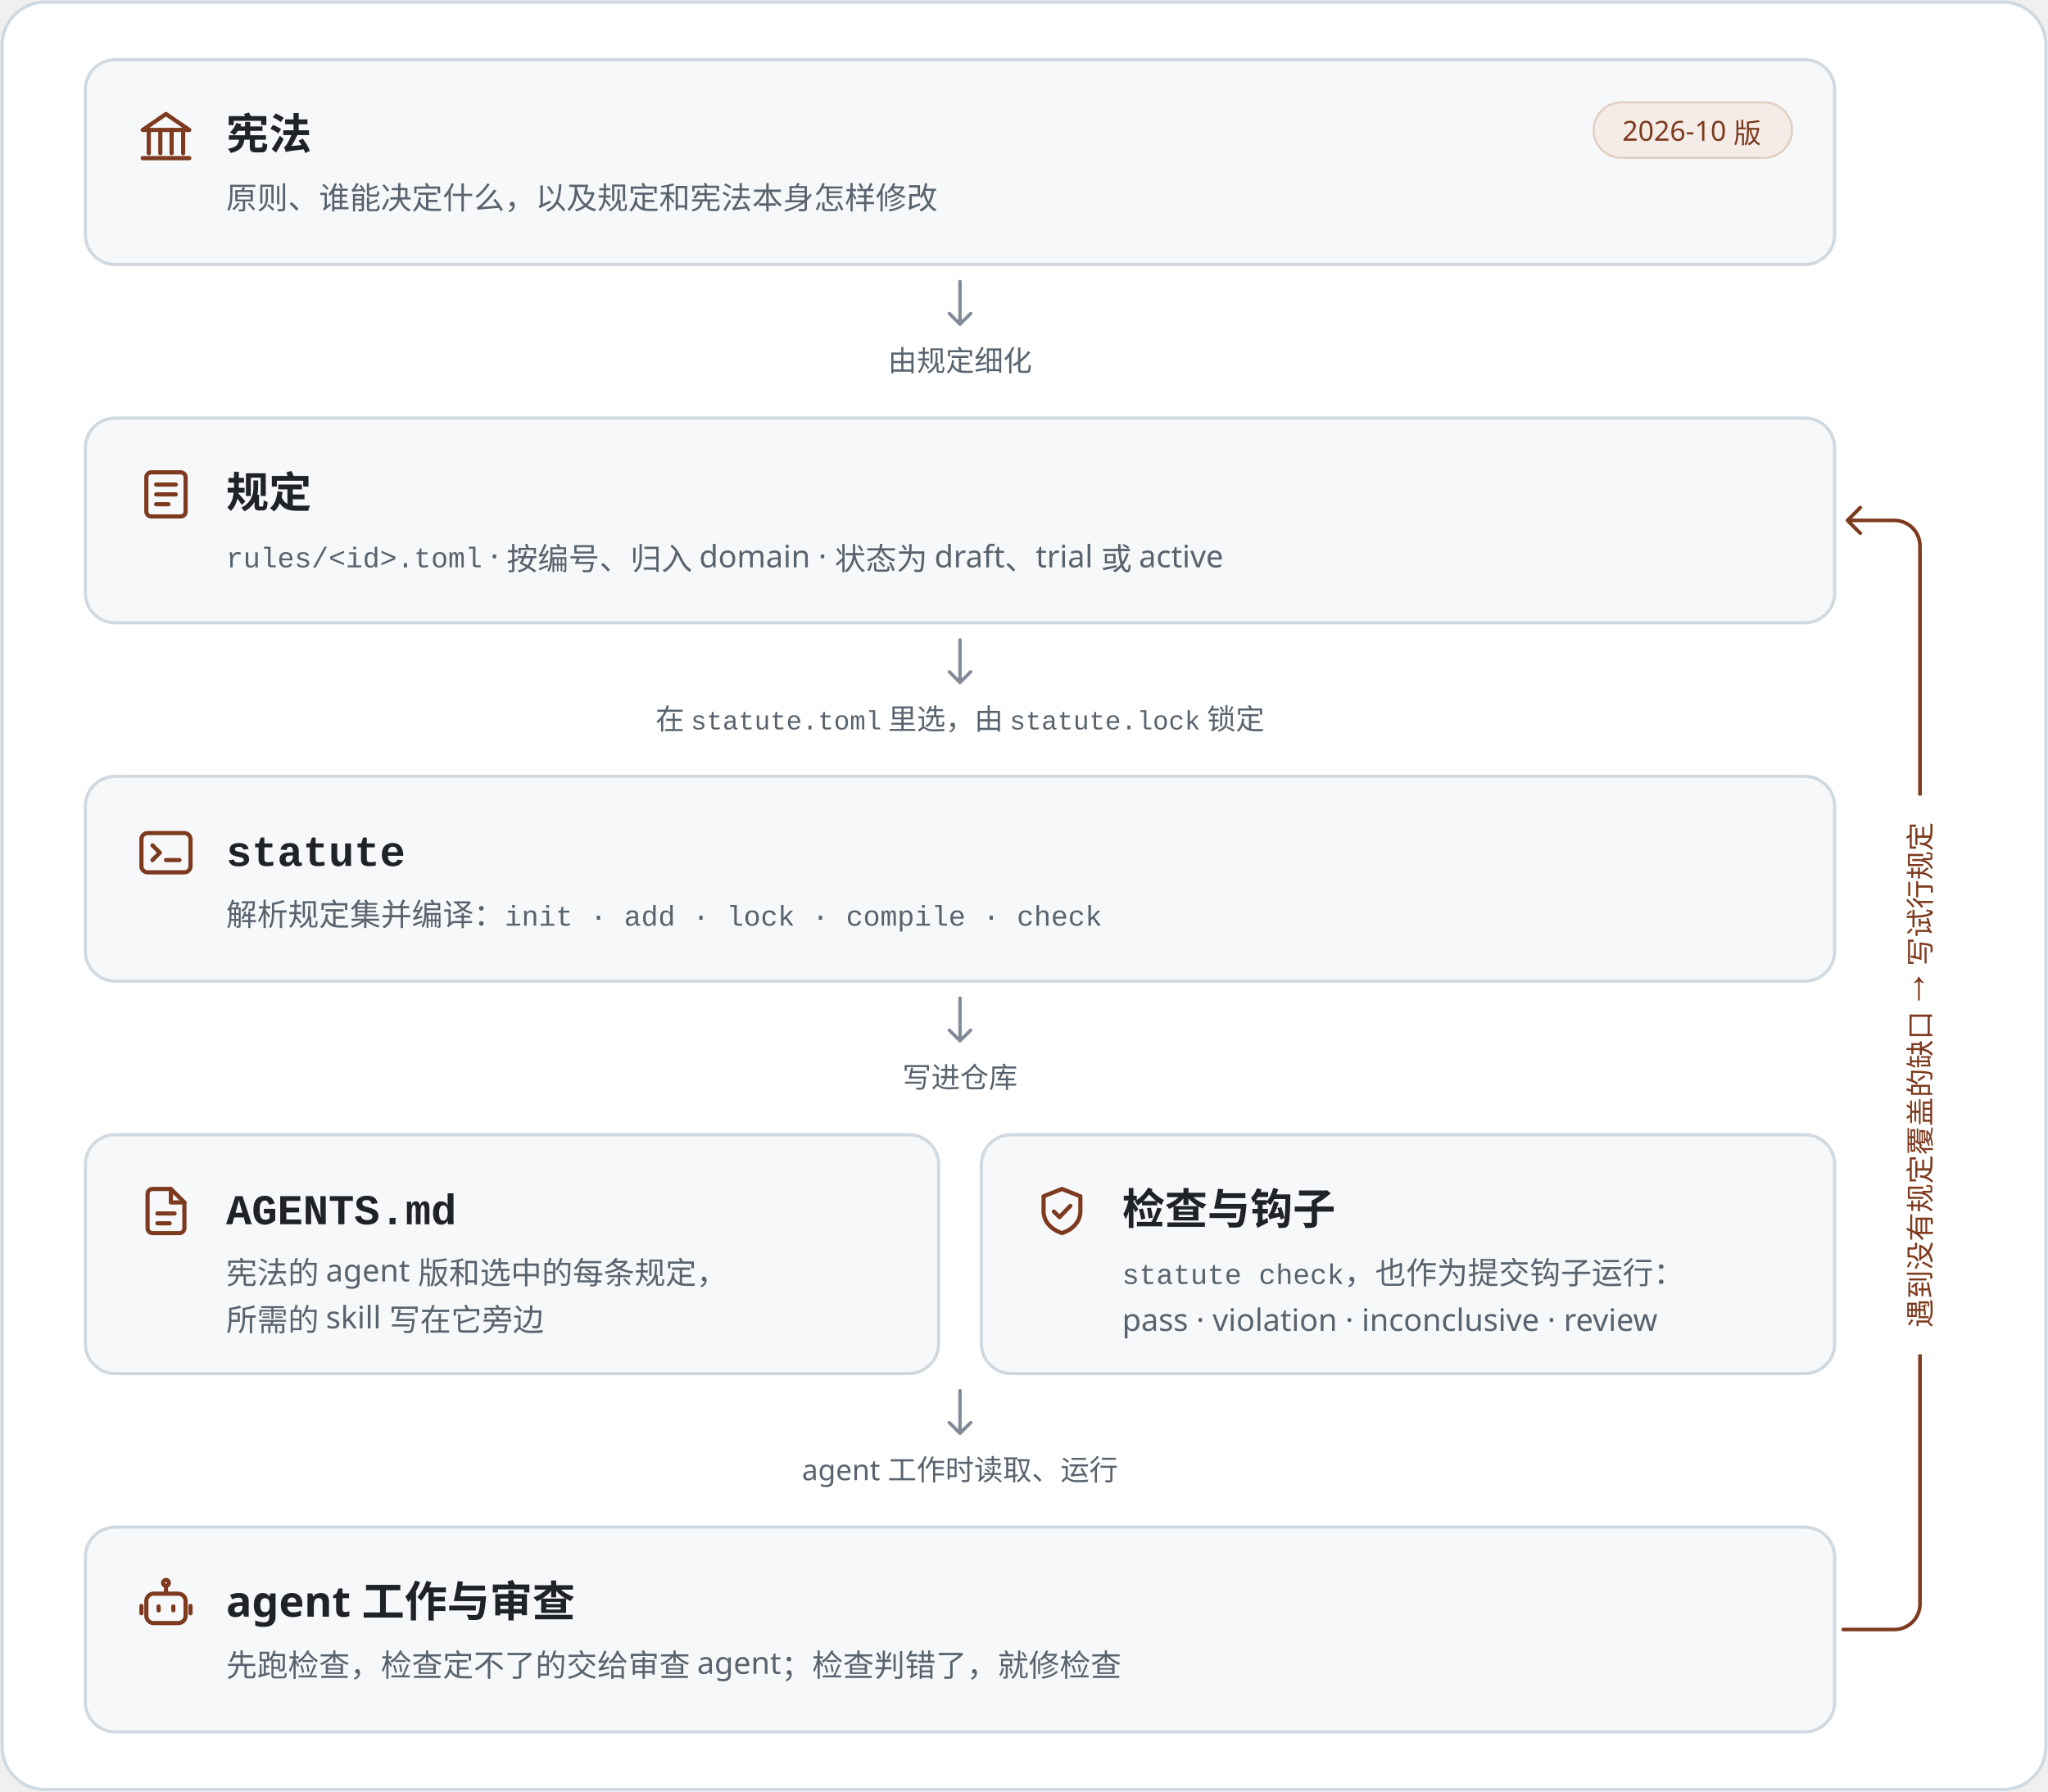
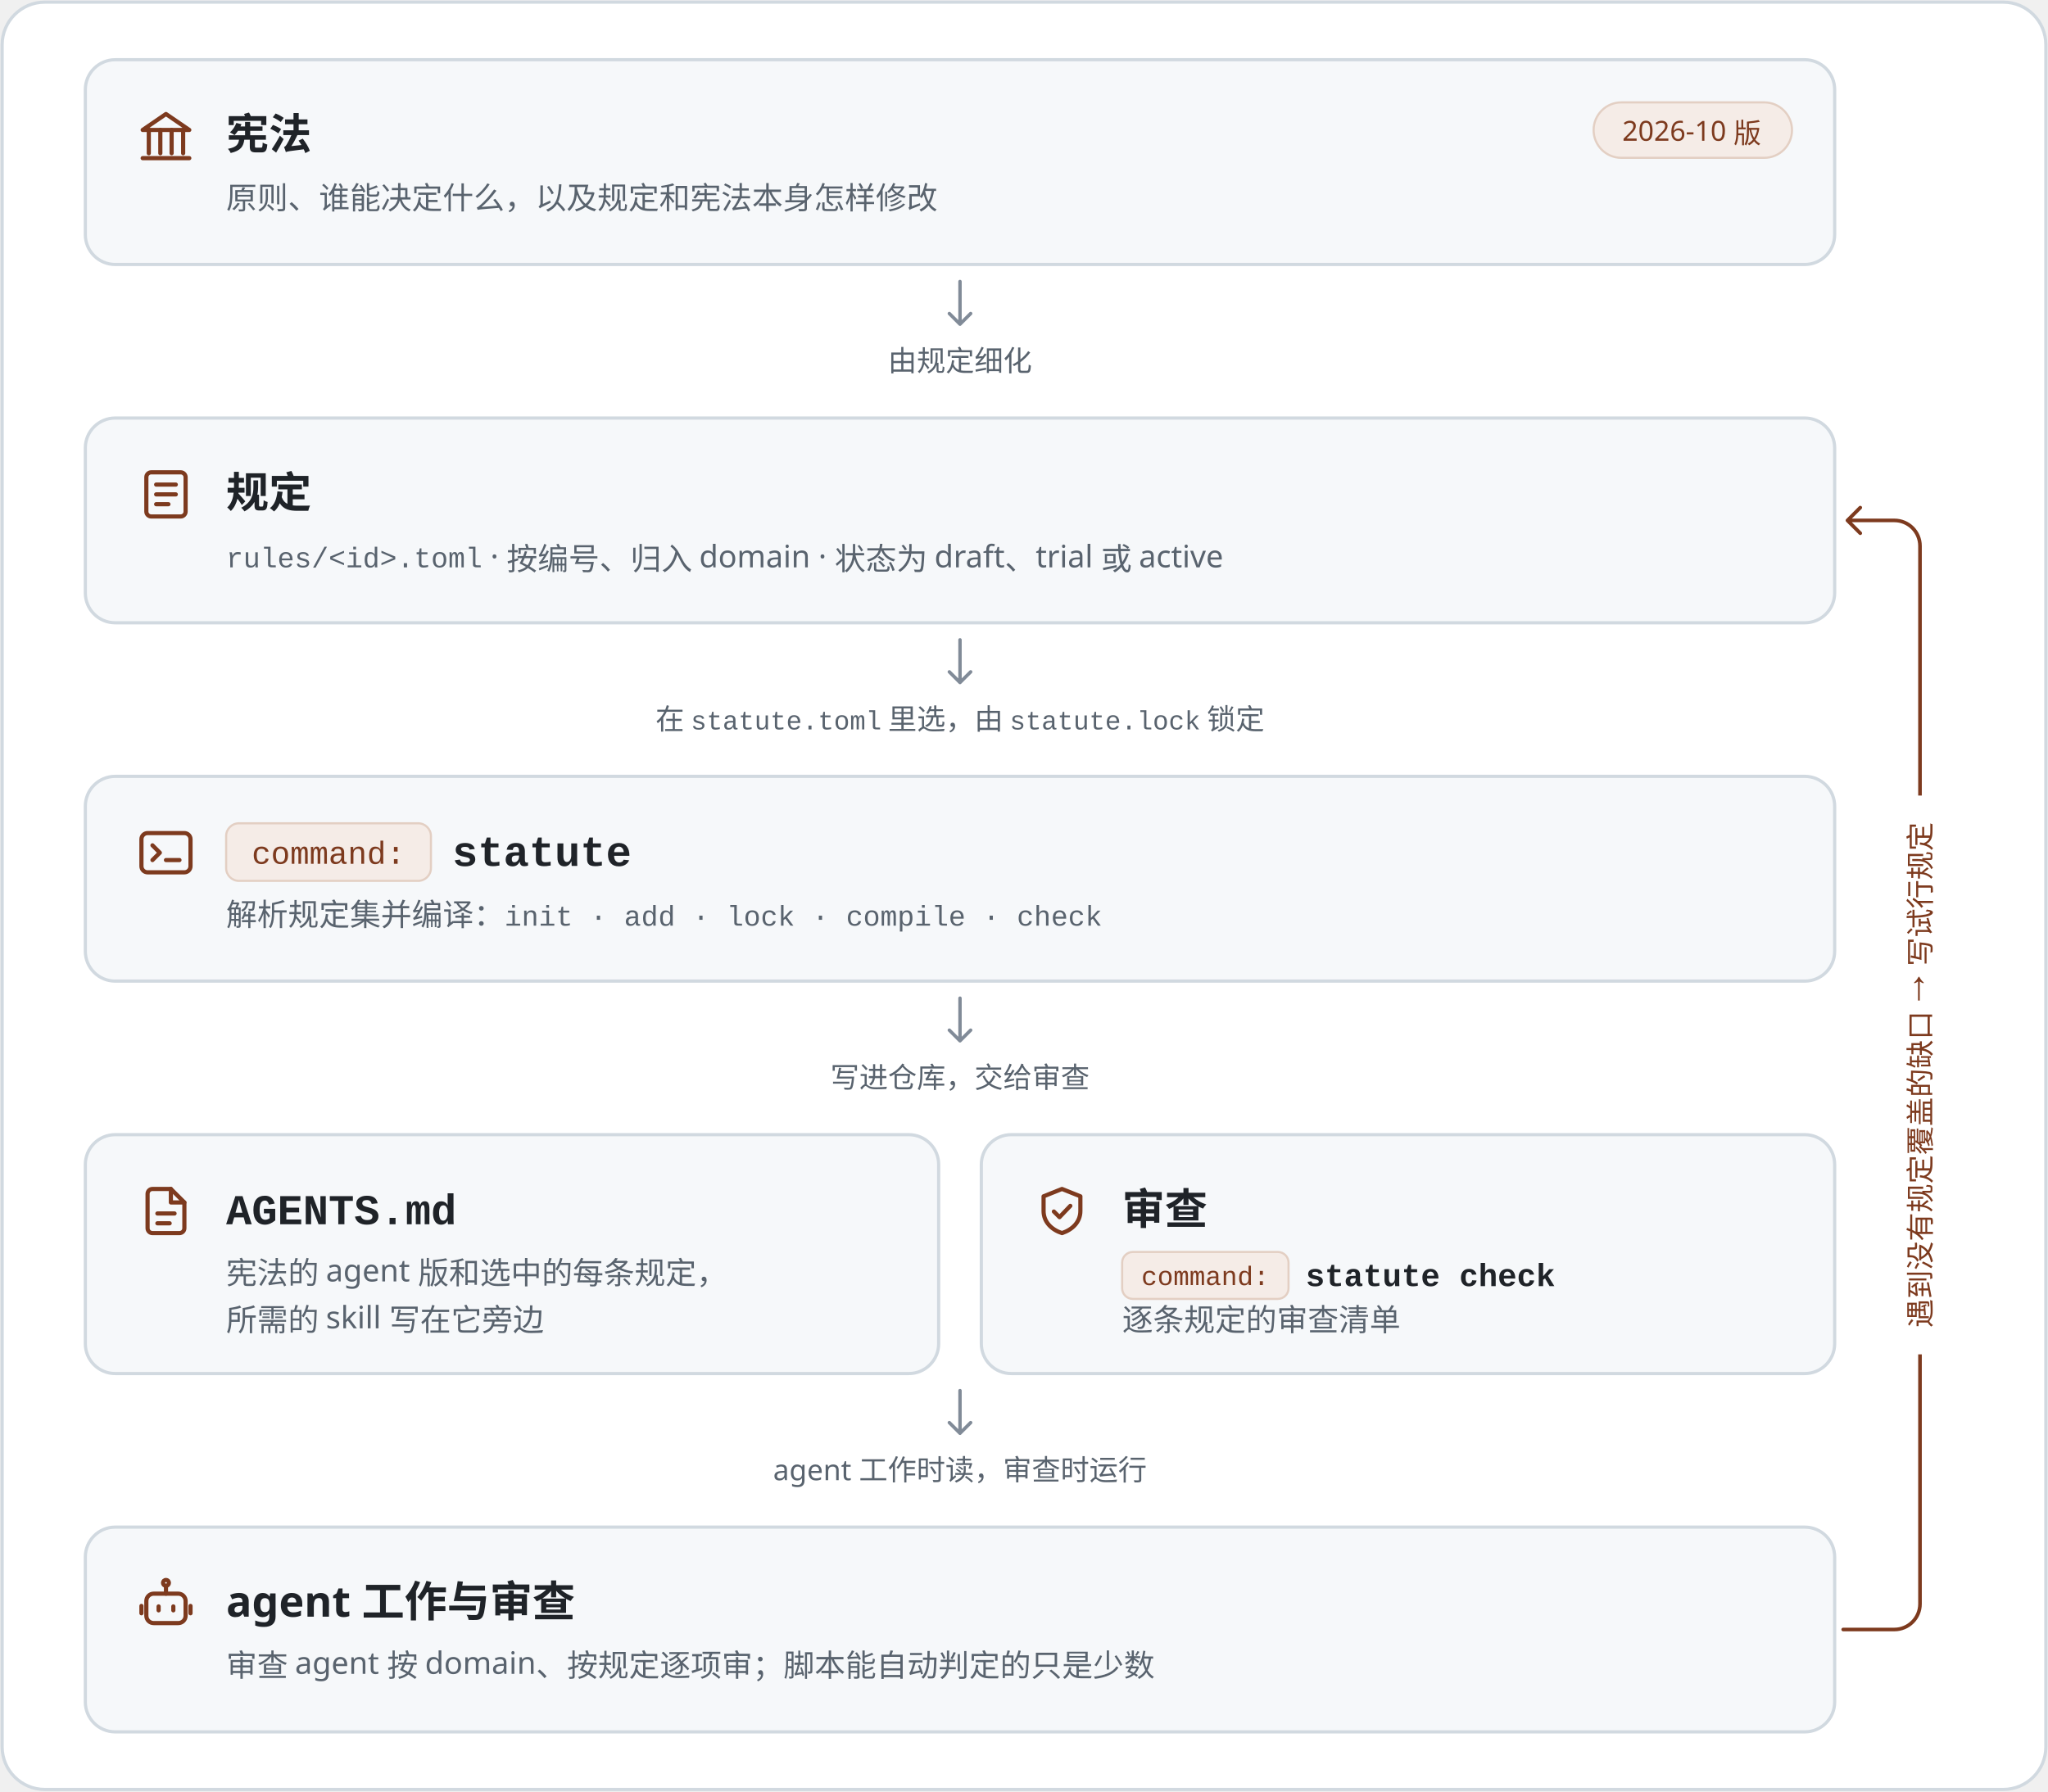
<svg xmlns="http://www.w3.org/2000/svg" viewBox="0 0 960 840" width="960" height="840" role="img" aria-labelledby="t">
  <g font-family="-apple-system, BlinkMacSystemFont, &quot;Segoe UI&quot;, &quot;Noto Sans&quot;, Helvetica, Arial, &quot;PingFang SC&quot;, &quot;Hiragino Sans GB&quot;, &quot;Microsoft YaHei&quot;, &quot;Noto Sans CJK SC&quot;, sans-serif">
    <rect x="1" y="1" width="958" height="838" rx="20" fill="#ffffff" stroke="#d1d9e0" stroke-width="1.5" />
    <rect x="40" y="28" width="820" height="96" rx="14" fill="#f6f8fa" stroke="#d1d9e0" stroke-width="1.5" />
    <g transform="translate(64 50) scale(1.15)" fill="none" stroke="#7d3a1e" stroke-width="1.7" stroke-linecap="round" stroke-linejoin="round">
      <path d="M2.5 9.5 12 3l9.5 6.5z" />
      <path d="M5 9.5V19M9.7 9.5V19M14.3 9.5V19M19 9.5V19M2.5 21h19" />
    </g>
    <text x="106" y="70" font-size="20" font-weight="600" fill="#1f2328">宪法</text>
    <rect x="747" y="48" width="93" height="26" rx="13" fill="#f5ece7" stroke="#e3cfc3" />
    <text x="793" y="66" font-size="13" font-weight="500" text-anchor="middle" fill="#7d3a1e">2026-10 版</text>
    <text x="106" y="98" font-size="14.5" fill="#59636e">原则、谁能决定什么，以及规定和宪法本身怎样修改</text>
    <path d="M450 132v20M445 147l5 5 5-5" fill="none" stroke="#818b98" stroke-width="1.6" stroke-linecap="round" stroke-linejoin="round" />
    <text x="450" y="174" font-size="13.5" text-anchor="middle" fill="#59636e">由规定细化</text>
    <rect x="40" y="196" width="820" height="96" rx="14" fill="#f6f8fa" stroke="#d1d9e0" stroke-width="1.5" />
    <g transform="translate(64 218) scale(1.15)" fill="none" stroke="#7d3a1e" stroke-width="1.7" stroke-linecap="round" stroke-linejoin="round">
      <rect x="4" y="3" width="16" height="18" rx="2" />
      <path d="M8 8h8M8 12h8M8 16h5" />
    </g>
    <text x="106" y="238" font-size="20" font-weight="600" fill="#1f2328">规定</text>
    <text x="106" y="266" font-size="14.5" fill="#59636e">
      <tspan font-family="ui-monospace, SFMono-Regular, &quot;SF Mono&quot;, Menlo, Consolas, &quot;Liberation Mono&quot;, monospace" font-size="0.92em">rules/&lt;id&gt;.toml</tspan> · 按编号、归入 domain · 状态为 draft、trial 或 active</text>
    <path d="M450 300v20M445 315l5 5 5-5" fill="none" stroke="#818b98" stroke-width="1.6" stroke-linecap="round" stroke-linejoin="round" />
    <text x="450" y="342" font-size="13.5" text-anchor="middle" fill="#59636e">在 <tspan font-family="ui-monospace, SFMono-Regular, &quot;SF Mono&quot;, Menlo, Consolas, &quot;Liberation Mono&quot;, monospace" font-size="0.92em">statute.toml</tspan> 里选，由 <tspan font-family="ui-monospace, SFMono-Regular, &quot;SF Mono&quot;, Menlo, Consolas, &quot;Liberation Mono&quot;, monospace" font-size="0.92em">statute.lock</tspan> 锁定</text>
    <rect x="40" y="364" width="820" height="96" rx="14" fill="#f6f8fa" stroke="#d1d9e0" stroke-width="1.5" />
    <g transform="translate(64 386) scale(1.15)" fill="none" stroke="#7d3a1e" stroke-width="1.7" stroke-linecap="round" stroke-linejoin="round">
      <rect x="2" y="4" width="20" height="16" rx="2.5" />
      <path d="m6.5 9 3 3-3 3M12 15h5.5" />
    </g>
-     <text x="106" y="406" font-size="20" font-weight="600" fill="#1f2328">
-       <tspan font-family="ui-monospace, SFMono-Regular, &quot;SF Mono&quot;, Menlo, Consolas, &quot;Liberation Mono&quot;, monospace">statute</tspan>
-     </text>
+     <rect x="106" y="386" width="96" height="27" rx="6" fill="#f5ece7" stroke="#e3cfc3" />
+     <text x="154" y="405" font-size="15" font-weight="500" text-anchor="middle" fill="#7d3a1e" font-family="ui-monospace, SFMono-Regular, &quot;SF Mono&quot;, Menlo, Consolas, &quot;Liberation Mono&quot;, monospace">command:</text>
+     <text x="212" y="406" font-size="20" font-weight="600" fill="#1f2328" font-family="ui-monospace, SFMono-Regular, &quot;SF Mono&quot;, Menlo, Consolas, &quot;Liberation Mono&quot;, monospace">statute</text>
    <text x="106" y="434" font-size="14.5" fill="#59636e">解析规定集并编译：<tspan font-family="ui-monospace, SFMono-Regular, &quot;SF Mono&quot;, Menlo, Consolas, &quot;Liberation Mono&quot;, monospace" font-size="0.92em">init · add · lock · compile · check</tspan>
    </text>
    <path d="M450 468v20M445 483l5 5 5-5" fill="none" stroke="#818b98" stroke-width="1.6" stroke-linecap="round" stroke-linejoin="round" />
-     <text x="450" y="510" font-size="13.5" text-anchor="middle" fill="#59636e">写进仓库</text>
+     <text x="450" y="510" font-size="13.5" text-anchor="middle" fill="#59636e">写进仓库，交给审查</text>
    <rect x="40" y="532" width="400" height="112" rx="14" fill="#f6f8fa" stroke="#d1d9e0" stroke-width="1.5" />
    <g transform="translate(64 554) scale(1.15)" fill="none" stroke="#7d3a1e" stroke-width="1.7" stroke-linecap="round" stroke-linejoin="round">
      <path d="M14 3H6.5A2 2 0 0 0 4.5 5v14a2 2 0 0 0 2 2h11a2 2 0 0 0 2-2V8.5z" />
      <path d="M14 3v5.5h5.5M8.5 13h7M8.5 17h5" />
    </g>
    <text x="106" y="574" font-size="20" font-weight="600" fill="#1f2328">
      <tspan font-family="ui-monospace, SFMono-Regular, &quot;SF Mono&quot;, Menlo, Consolas, &quot;Liberation Mono&quot;, monospace">AGENTS.md</tspan>
    </text>
    <text x="106" y="602" font-size="14.5" fill="#59636e">宪法的 agent 版和选中的每条规定，</text>
    <text x="106" y="624" font-size="14.5" fill="#59636e">所需的 skill 写在它旁边</text>
    <rect x="460" y="532" width="400" height="112" rx="14" fill="#f6f8fa" stroke="#d1d9e0" stroke-width="1.5" />
    <g transform="translate(484 554) scale(1.15)" fill="none" stroke="#7d3a1e" stroke-width="1.7" stroke-linecap="round" stroke-linejoin="round">
      <path d="M12 3 19.5 6v6c0 4.4-3.2 7.6-7.5 9-4.3-1.4-7.5-4.6-7.5-9V6z" />
      <path d="m8.7 12.2 2.3 2.3 4.4-4.6" />
    </g>
-     <text x="526" y="574" font-size="20" font-weight="600" fill="#1f2328">检查与钩子</text>
-     <text x="526" y="602" font-size="14.5" fill="#59636e">
-       <tspan font-family="ui-monospace, SFMono-Regular, &quot;SF Mono&quot;, Menlo, Consolas, &quot;Liberation Mono&quot;, monospace" font-size="0.92em">statute check</tspan>，也作为提交钩子运行：</text>
-     <text x="526" y="624" font-size="14.5" fill="#59636e">pass · violation · inconclusive · review</text>
+     <text x="526" y="574" font-size="20" font-weight="600" fill="#1f2328">审查</text>
+     <rect x="526" y="587" width="78" height="22" rx="5" fill="#f5ece7" stroke="#e3cfc3" />
+     <text x="565" y="602.5" font-size="12.5" font-weight="500" text-anchor="middle" fill="#7d3a1e" font-family="ui-monospace, SFMono-Regular, &quot;SF Mono&quot;, Menlo, Consolas, &quot;Liberation Mono&quot;, monospace">command:</text>
+     <text x="612" y="603" font-size="15" font-weight="600" fill="#1f2328" font-family="ui-monospace, SFMono-Regular, &quot;SF Mono&quot;, Menlo, Consolas, &quot;Liberation Mono&quot;, monospace">statute check</text>
+     <text x="526" y="624" font-size="14.5" fill="#59636e">逐条规定的审查清单</text>
    <path d="M450 652v20M445 667l5 5 5-5" fill="none" stroke="#818b98" stroke-width="1.6" stroke-linecap="round" stroke-linejoin="round" />
-     <text x="450" y="694" font-size="13.5" text-anchor="middle" fill="#59636e">agent 工作时读取、运行</text>
+     <text x="450" y="694" font-size="13.5" text-anchor="middle" fill="#59636e">agent 工作时读，审查时运行</text>
    <rect x="40" y="716" width="820" height="96" rx="14" fill="#f6f8fa" stroke="#d1d9e0" stroke-width="1.5" />
    <g transform="translate(64 738) scale(1.15)" fill="none" stroke="#7d3a1e" stroke-width="1.7" stroke-linecap="round" stroke-linejoin="round">
      <rect x="4" y="8" width="16" height="12" rx="3" />
      <path d="M12 8V4.8" />
      <circle cx="12" cy="3.6" r="1.2" />
      <path d="M9 13.2v1.6M15 13.2v1.6M2 13v3M22 13v3" />
    </g>
    <text x="106" y="758" font-size="20" font-weight="600" fill="#1f2328">agent 工作与审查</text>
-     <text x="106" y="786" font-size="14.5" fill="#59636e">先跑检查，检查定不了的交给审查 agent；检查判错了，就修检查</text>
+     <text x="106" y="786" font-size="14.5" fill="#59636e">审查 agent 按 domain、按规定逐项审；脚本能自动判定的只是少数</text>
    <path d="M864 764H888a12 12 0 0 0 12-12V256a12 12 0 0 0-12-12H866M872 238l-6 6 6 6" fill="none" stroke="#7d3a1e" stroke-width="1.7" stroke-linecap="round" stroke-linejoin="round" />
    <rect x="887" y="373" width="26" height="262" fill="#ffffff" />
    <text transform="translate(905 504) rotate(-90)" font-size="13.5" text-anchor="middle" fill="#7d3a1e">遇到没有规定覆盖的缺口 → 写试行规定</text>
  </g>
</svg>
